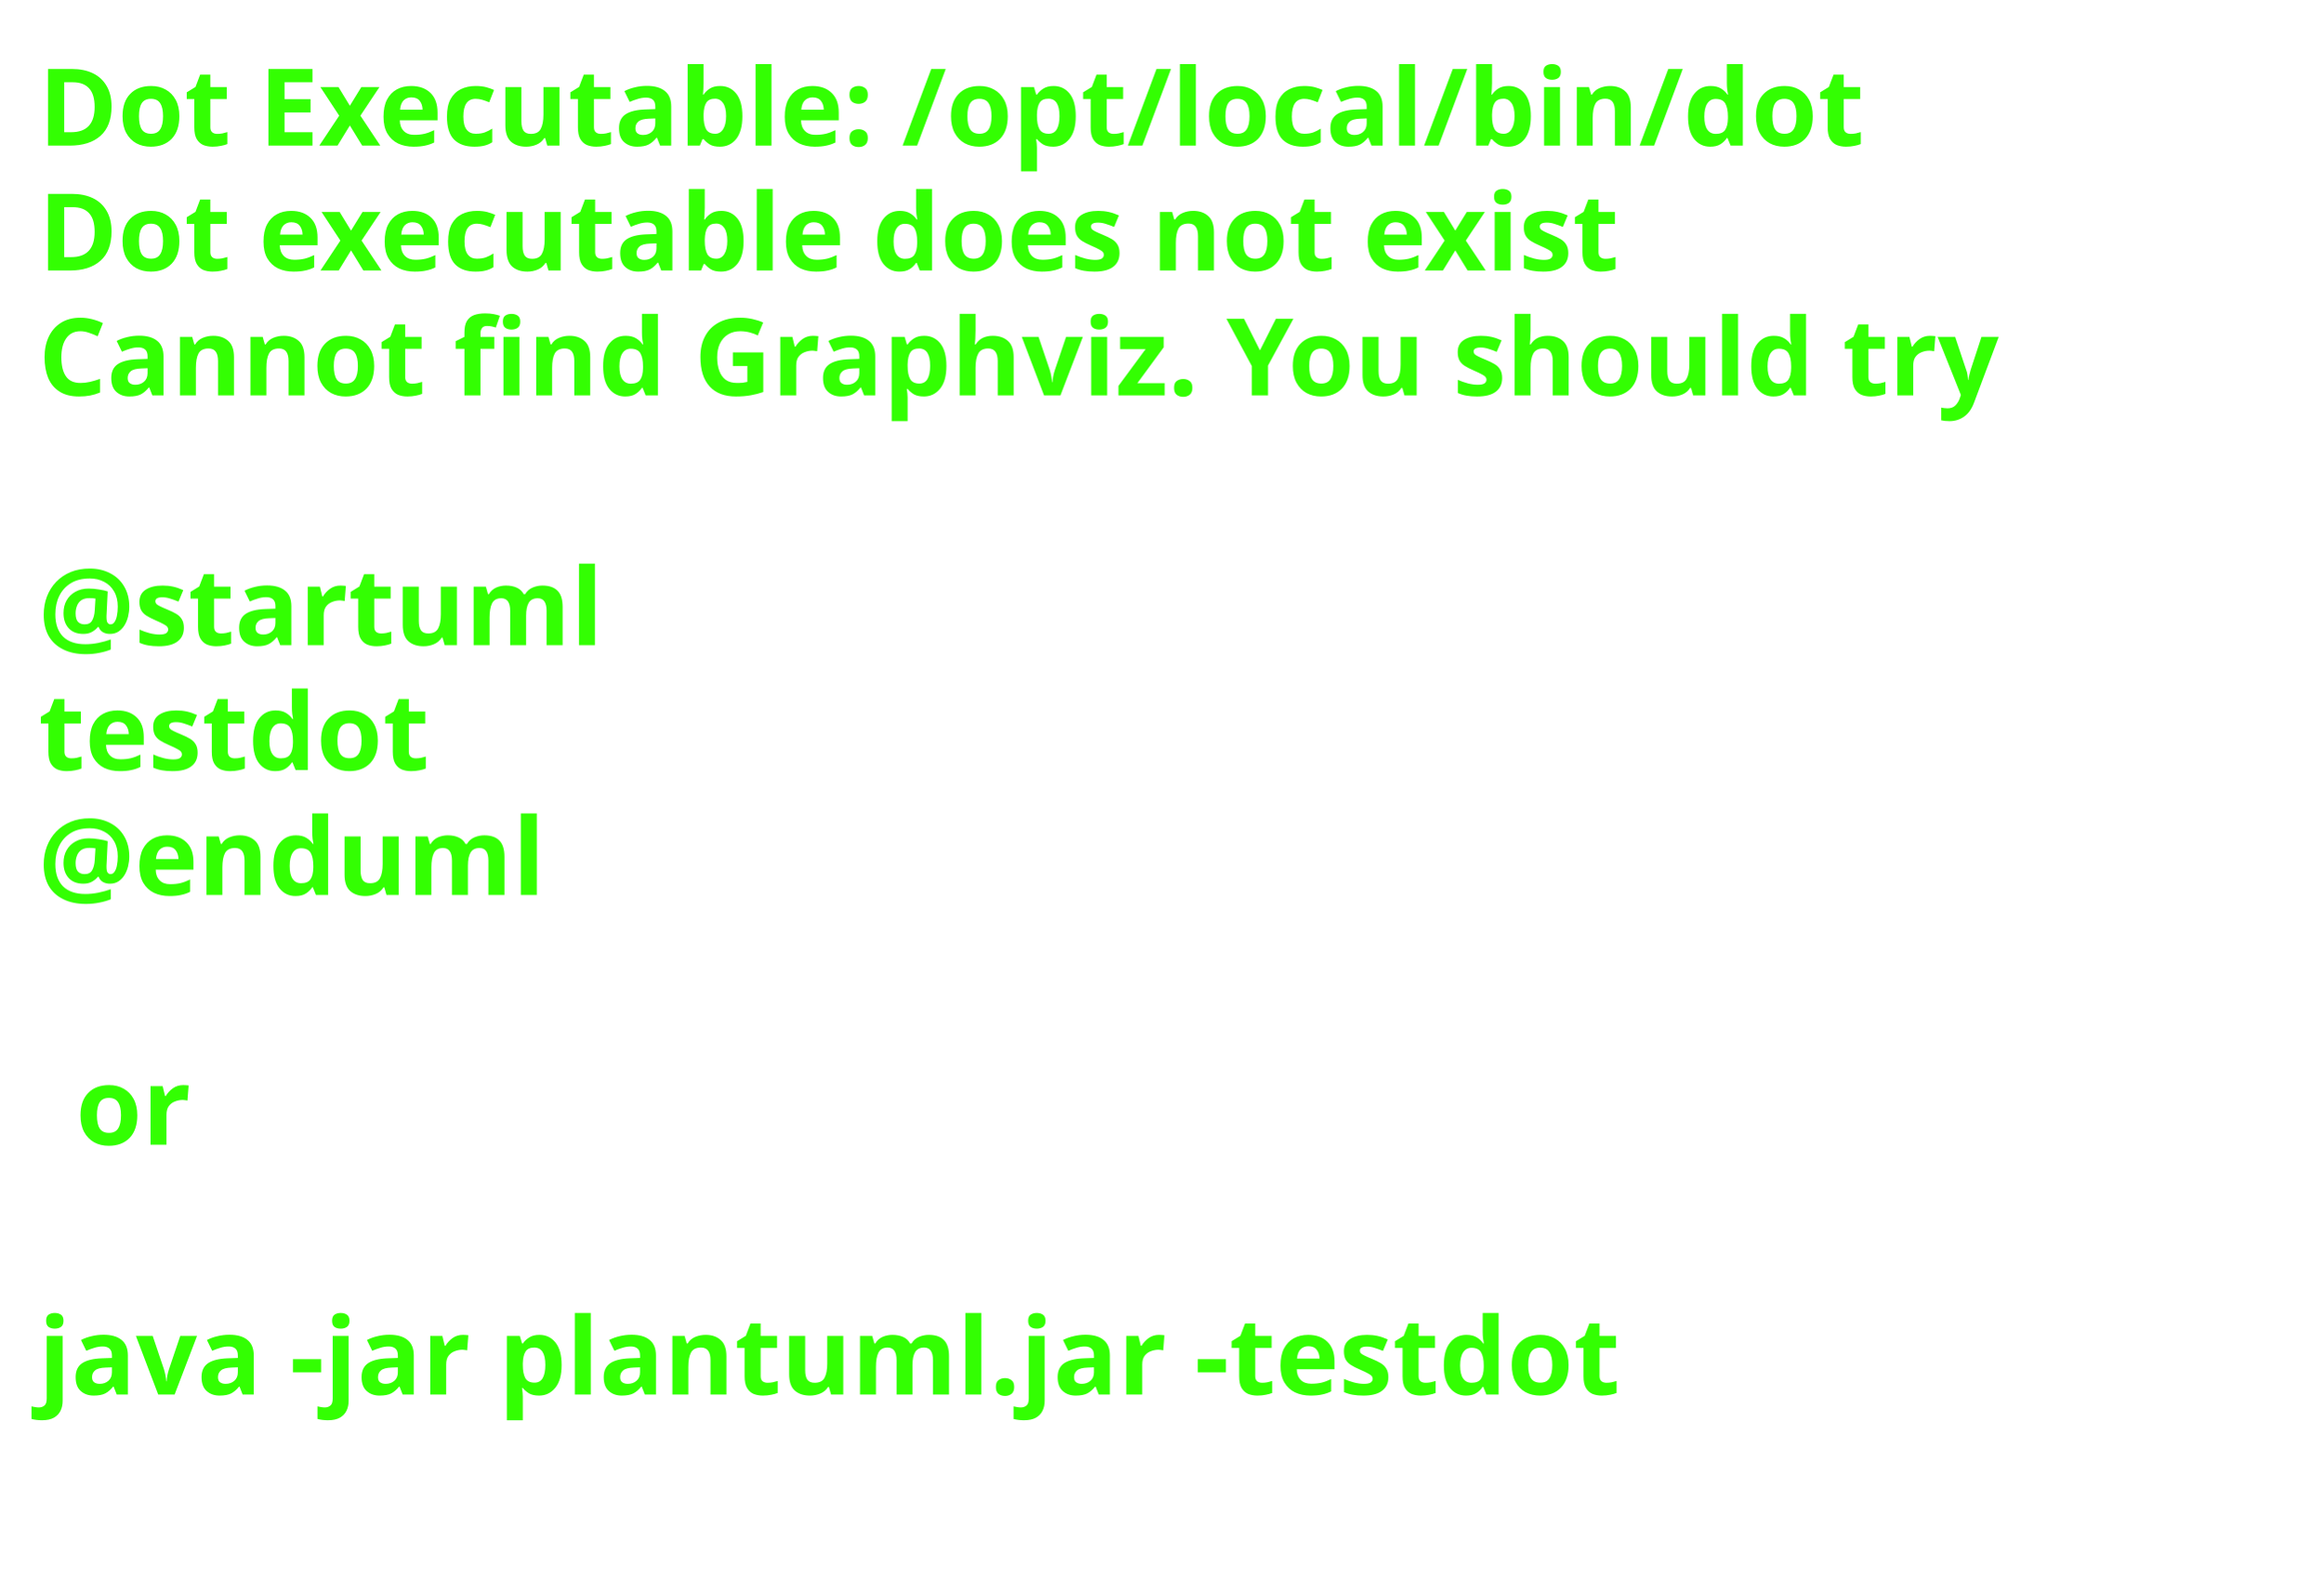
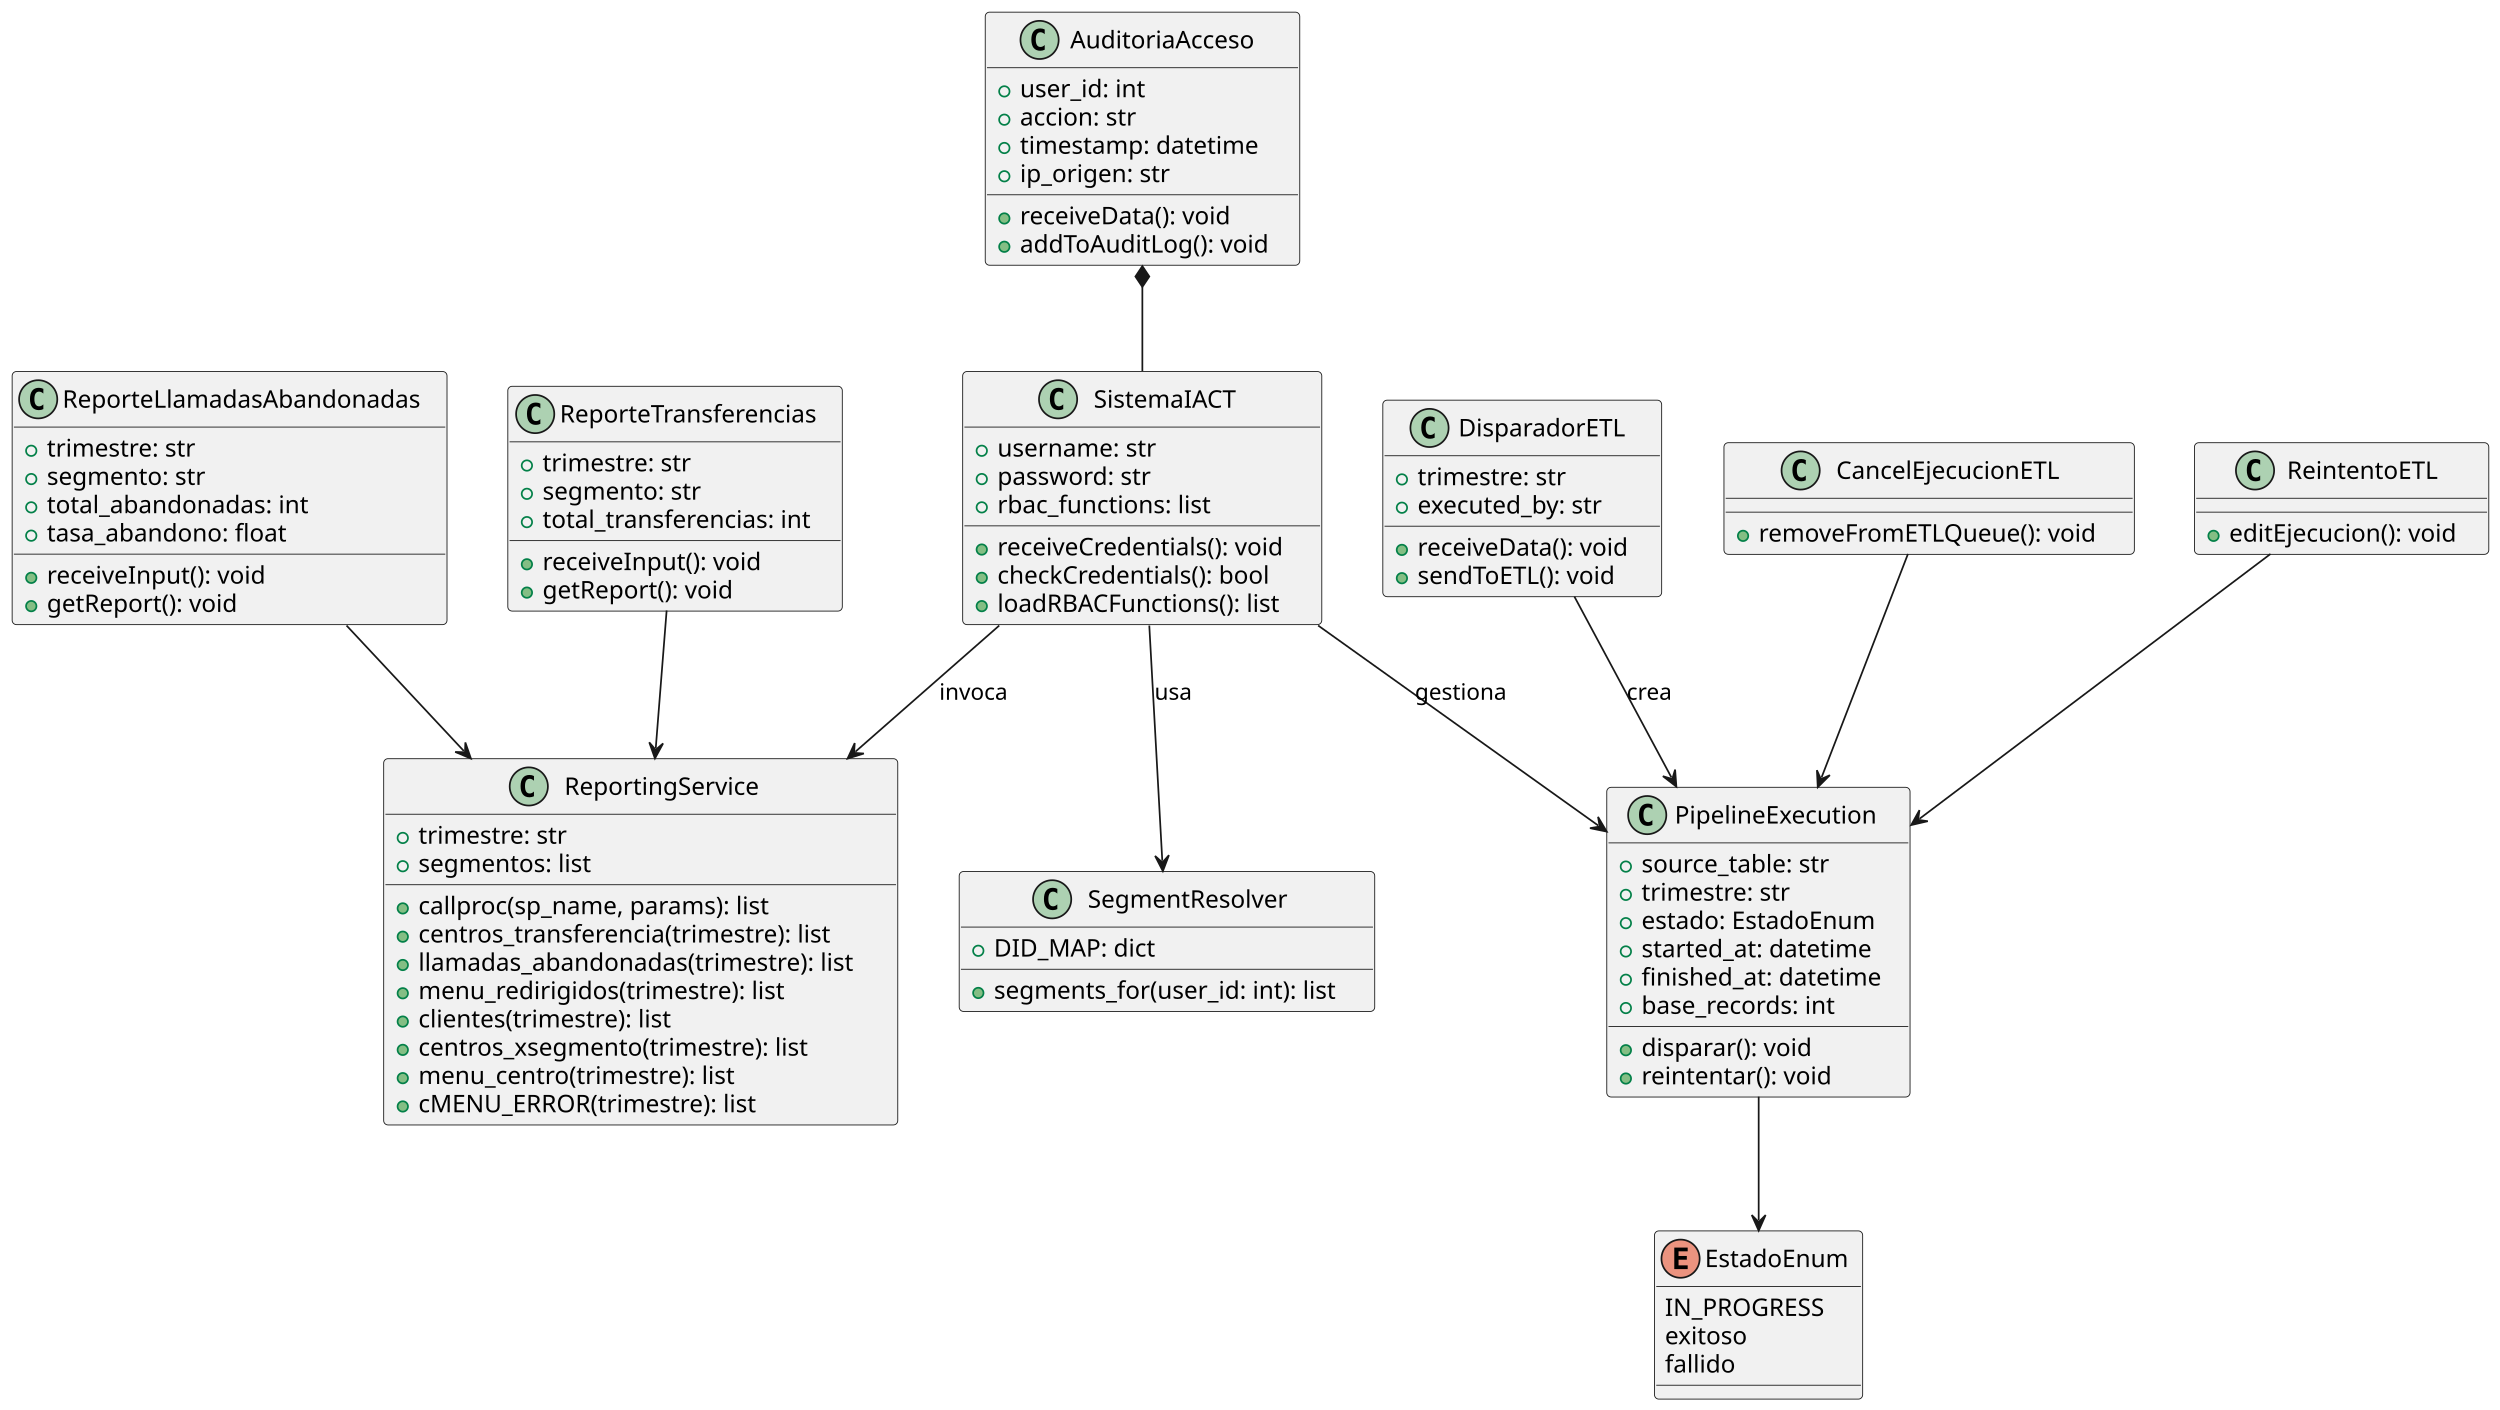
- <svg xmlns="http://www.w3.org/2000/svg" contentStyleType="text/css" height="206px" preserveAspectRatio="none" style="width:303px;height:206px;background:#FFFFFF;" version="1.1" viewBox="0 0 303 206" width="303px" zoomAndPan="magnify">
+ <svg xmlns="http://www.w3.org/2000/svg" contentStyleType="text/css" height="812px" preserveAspectRatio="none" style="width:1440px;height:812px;background:#FFFFFF;" version="1.1" viewBox="0 0 1440 812" width="1440px" zoomAndPan="magnify">
  <defs />
  <g>
-     <text fill="#33FF02" font-family="sans-serif" font-size="14" font-weight="bold" lengthAdjust="spacing" textLength="264.954" x="5" y="19">Dot Executable: /opt/local/bin/dot</text>
-     <text fill="#33FF02" font-family="sans-serif" font-size="14" font-weight="bold" lengthAdjust="spacing" textLength="236.264" x="5" y="35.297">Dot executable does not exist</text>
-     <text fill="#33FF02" font-family="sans-serif" font-size="14" font-weight="bold" lengthAdjust="spacing" textLength="291.587" x="5" y="51.594">Cannot find Graphviz. You should try</text>
-     <text fill="#33FF02" font-family="sans-serif" font-size="14" font-weight="bold" lengthAdjust="spacing" textLength="4.874" x="5" y="67.891"> </text>
-     <text fill="#33FF02" font-family="sans-serif" font-size="14" font-weight="bold" lengthAdjust="spacing" textLength="81.423" x="5" y="84.188">@startuml</text>
-     <text fill="#33FF02" font-family="sans-serif" font-size="14" font-weight="bold" lengthAdjust="spacing" textLength="57.545" x="5" y="100.484">testdot</text>
-     <text fill="#33FF02" font-family="sans-serif" font-size="14" font-weight="bold" lengthAdjust="spacing" textLength="72.837" x="5" y="116.781">@enduml</text>
-     <text fill="#33FF02" font-family="sans-serif" font-size="14" font-weight="bold" lengthAdjust="spacing" textLength="4.874" x="5" y="133.078"> </text>
-     <text fill="#33FF02" font-family="sans-serif" font-size="14" font-weight="bold" lengthAdjust="spacing" textLength="16.523" x="9.874" y="149.375">or</text>
-     <text fill="#33FF02" font-family="sans-serif" font-size="14" font-weight="bold" lengthAdjust="spacing" textLength="4.874" x="5" y="165.672"> </text>
-     <text fill="#33FF02" font-family="sans-serif" font-size="14" font-weight="bold" lengthAdjust="spacing" textLength="234.507" x="5" y="181.969">java -jar plantuml.jar -testdot</text>
-     <text fill="#33FF02" font-family="sans-serif" font-size="14" font-weight="bold" lengthAdjust="spacing" textLength="4.874" x="5" y="198.266"> </text>
+     <g id="elem_SistemaIACT">
+       <rect codeLine="2" fill="#F1F1F1" height="145.781" id="SistemaIACT" rx="2.5" ry="2.5" style="stroke:#181818;stroke-width:0.5;" width="206.845" x="554.5" y="214" />
+       <ellipse cx="609.461" cy="230" fill="#ADD1B2" rx="11" ry="11" style="stroke:#181818;stroke-width:1.0;" />
+       <path d="M612.43,235.641 Q611.852,235.938 611.211,236.078 Q610.57,236.234 609.867,236.234 Q607.367,236.234 606.039,234.594 Q604.727,232.938 604.727,229.812 Q604.727,226.688 606.039,225.031 Q607.367,223.375 609.867,223.375 Q610.57,223.375 611.211,223.531 Q611.867,223.688 612.43,223.984 L612.43,226.703 Q611.805,226.125 611.211,225.859 Q610.617,225.578 609.992,225.578 Q608.648,225.578 607.961,226.656 Q607.273,227.719 607.273,229.812 Q607.273,231.906 607.961,232.984 Q608.648,234.047 609.992,234.047 Q610.617,234.047 611.211,233.781 Q611.805,233.5 612.43,232.922 L612.43,235.641 Z " fill="#000000" />
+       <text fill="#000000" font-family="sans-serif" font-size="14" lengthAdjust="spacing" textLength="88.423" x="629.961" y="234.847">SistemaIACT</text>
+       <line style="stroke:#181818;stroke-width:0.5;" x1="555.5" x2="760.345" y1="246" y2="246" />
+       <ellipse cx="565.5" cy="259.648" fill="none" rx="3" ry="3" style="stroke:#038048;stroke-width:1.0;" />
+       <text fill="#000000" font-family="sans-serif" font-size="14" lengthAdjust="spacing" textLength="97.945" x="574.5" y="262.995">username: str</text>
+       <ellipse cx="565.5" cy="275.945" fill="none" rx="3" ry="3" style="stroke:#038048;stroke-width:1.0;" />
+       <text fill="#000000" font-family="sans-serif" font-size="14" lengthAdjust="spacing" textLength="94.418" x="574.5" y="279.292">password: str</text>
+       <ellipse cx="565.5" cy="292.242" fill="none" rx="3" ry="3" style="stroke:#038048;stroke-width:1.0;" />
+       <text fill="#000000" font-family="sans-serif" font-size="14" lengthAdjust="spacing" textLength="132.132" x="574.5" y="295.589">rbac_functions: list</text>
+       <line style="stroke:#181818;stroke-width:0.5;" x1="555.5" x2="760.345" y1="302.891" y2="302.891" />
+       <ellipse cx="565.5" cy="316.539" fill="#84BE84" rx="3" ry="3" style="stroke:#038048;stroke-width:1.0;" />
+       <text fill="#000000" font-family="sans-serif" font-size="14" lengthAdjust="spacing" textLength="180.845" x="574.5" y="319.886">receiveCredentials(): void</text>
+       <ellipse cx="565.5" cy="332.836" fill="#84BE84" rx="3" ry="3" style="stroke:#038048;stroke-width:1.0;" />
+       <text fill="#000000" font-family="sans-serif" font-size="14" lengthAdjust="spacing" textLength="170.645" x="574.5" y="336.183">checkCredentials(): bool</text>
+       <ellipse cx="565.5" cy="349.133" fill="#84BE84" rx="3" ry="3" style="stroke:#038048;stroke-width:1.0;" />
+       <text fill="#000000" font-family="sans-serif" font-size="14" lengthAdjust="spacing" textLength="176.866" x="574.5" y="352.479">loadRBACFunctions(): list</text>
+     </g>
+     <g id="elem_SegmentResolver">
+       <rect codeLine="11" fill="#F1F1F1" height="80.594" id="SegmentResolver" rx="2.5" ry="2.5" style="stroke:#181818;stroke-width:0.5;" width="239.336" x="552.5" y="502" />
+       <ellipse cx="606.046" cy="518" fill="#ADD1B2" rx="11" ry="11" style="stroke:#181818;stroke-width:1.0;" />
+       <path d="M609.015,523.641 Q608.437,523.938 607.796,524.078 Q607.155,524.234 606.452,524.234 Q603.952,524.234 602.624,522.594 Q601.312,520.938 601.312,517.812 Q601.312,514.688 602.624,513.031 Q603.952,511.375 606.452,511.375 Q607.155,511.375 607.796,511.531 Q608.452,511.688 609.015,511.984 L609.015,514.703 Q608.39,514.125 607.796,513.859 Q607.202,513.578 606.577,513.578 Q605.233,513.578 604.546,514.656 Q603.858,515.719 603.858,517.812 Q603.858,519.906 604.546,520.984 Q605.233,522.047 606.577,522.047 Q607.202,522.047 607.796,521.781 Q608.39,521.5 609.015,520.922 L609.015,523.641 Z " fill="#000000" />
+       <text fill="#000000" font-family="sans-serif" font-size="14" lengthAdjust="spacing" textLength="123.744" x="626.546" y="522.847">SegmentResolver</text>
+       <line style="stroke:#181818;stroke-width:0.5;" x1="553.5" x2="790.836" y1="534" y2="534" />
+       <ellipse cx="563.5" cy="547.648" fill="none" rx="3" ry="3" style="stroke:#038048;stroke-width:1.0;" />
+       <text fill="#000000" font-family="sans-serif" font-size="14" lengthAdjust="spacing" textLength="97.918" x="572.5" y="550.995">DID_MAP: dict</text>
+       <line style="stroke:#181818;stroke-width:0.5;" x1="553.5" x2="790.836" y1="558.297" y2="558.297" />
+       <ellipse cx="563.5" cy="571.945" fill="#84BE84" rx="3" ry="3" style="stroke:#038048;stroke-width:1.0;" />
+       <text fill="#000000" font-family="sans-serif" font-size="14" lengthAdjust="spacing" textLength="213.336" x="572.5" y="575.292">segments_for(user_id: int): list</text>
+     </g>
+     <g id="elem_ReportingService">
+       <rect codeLine="16" fill="#F1F1F1" height="210.969" id="ReportingService" rx="2.5" ry="2.5" style="stroke:#181818;stroke-width:0.5;" width="296.108" x="221" y="437" />
+       <ellipse cx="304.59" cy="453" fill="#ADD1B2" rx="11" ry="11" style="stroke:#181818;stroke-width:1.0;" />
+       <path d="M307.559,458.641 Q306.981,458.938 306.34,459.078 Q305.699,459.234 304.996,459.234 Q302.496,459.234 301.168,457.594 Q299.856,455.938 299.856,452.812 Q299.856,449.688 301.168,448.031 Q302.496,446.375 304.996,446.375 Q305.699,446.375 306.34,446.531 Q306.996,446.688 307.559,446.984 L307.559,449.703 Q306.934,449.125 306.34,448.859 Q305.746,448.578 305.121,448.578 Q303.777,448.578 303.09,449.656 Q302.402,450.719 302.402,452.812 Q302.402,454.906 303.09,455.984 Q303.777,457.047 305.121,457.047 Q305.746,457.047 306.34,456.781 Q306.934,456.5 307.559,455.922 L307.559,458.641 Z " fill="#000000" />
+       <text fill="#000000" font-family="sans-serif" font-size="14" lengthAdjust="spacing" textLength="120.429" x="325.09" y="457.847">ReportingService</text>
+       <line style="stroke:#181818;stroke-width:0.5;" x1="222" x2="516.108" y1="469" y2="469" />
+       <ellipse cx="232" cy="482.648" fill="none" rx="3" ry="3" style="stroke:#038048;stroke-width:1.0;" />
+       <text fill="#000000" font-family="sans-serif" font-size="14" lengthAdjust="spacing" textLength="92.244" x="241" y="485.995">trimestre: str</text>
+       <ellipse cx="232" cy="498.945" fill="none" rx="3" ry="3" style="stroke:#038048;stroke-width:1.0;" />
+       <text fill="#000000" font-family="sans-serif" font-size="14" lengthAdjust="spacing" textLength="106.996" x="241" y="502.292">segmentos: list</text>
+       <line style="stroke:#181818;stroke-width:0.5;" x1="222" x2="516.108" y1="509.594" y2="509.594" />
+       <ellipse cx="232" cy="523.242" fill="#84BE84" rx="3" ry="3" style="stroke:#038048;stroke-width:1.0;" />
+       <text fill="#000000" font-family="sans-serif" font-size="14" lengthAdjust="spacing" textLength="220.131" x="241" y="526.589">callproc(sp_name, params): list</text>
+       <ellipse cx="232" cy="539.539" fill="#84BE84" rx="3" ry="3" style="stroke:#038048;stroke-width:1.0;" />
+       <text fill="#000000" font-family="sans-serif" font-size="14" lengthAdjust="spacing" textLength="257.421" x="241" y="542.886">centros_transferencia(trimestre): list</text>
+       <ellipse cx="232" cy="555.836" fill="#84BE84" rx="3" ry="3" style="stroke:#038048;stroke-width:1.0;" />
+       <text fill="#000000" font-family="sans-serif" font-size="14" lengthAdjust="spacing" textLength="270.108" x="241" y="559.183">llamadas_abandonadas(trimestre): list</text>
+       <ellipse cx="232" cy="572.133" fill="#84BE84" rx="3" ry="3" style="stroke:#038048;stroke-width:1.0;" />
+       <text fill="#000000" font-family="sans-serif" font-size="14" lengthAdjust="spacing" textLength="226.502" x="241" y="575.48">menu_redirigidos(trimestre): list</text>
+       <ellipse cx="232" cy="588.43" fill="#84BE84" rx="3" ry="3" style="stroke:#038048;stroke-width:1.0;" />
+       <text fill="#000000" font-family="sans-serif" font-size="14" lengthAdjust="spacing" textLength="159.551" x="241" y="591.776">clientes(trimestre): list</text>
+       <ellipse cx="232" cy="604.727" fill="#84BE84" rx="3" ry="3" style="stroke:#038048;stroke-width:1.0;" />
+       <text fill="#000000" font-family="sans-serif" font-size="14" lengthAdjust="spacing" textLength="242.737" x="241" y="608.073">centros_xsegmento(trimestre): list</text>
+       <ellipse cx="232" cy="621.023" fill="#84BE84" rx="3" ry="3" style="stroke:#038048;stroke-width:1.0;" />
+       <text fill="#000000" font-family="sans-serif" font-size="14" lengthAdjust="spacing" textLength="197.183" x="241" y="624.37">menu_centro(trimestre): list</text>
+       <ellipse cx="232" cy="637.32" fill="#84BE84" rx="3" ry="3" style="stroke:#038048;stroke-width:1.0;" />
+       <text fill="#000000" font-family="sans-serif" font-size="14" lengthAdjust="spacing" textLength="210.581" x="241" y="640.667">cMENU_ERROR(trimestre): list</text>
+     </g>
+     <g id="elem_PipelineExecution">
+       <rect codeLine="29" fill="#F1F1F1" height="178.375" id="PipelineExecution" rx="2.5" ry="2.5" style="stroke:#181818;stroke-width:0.5;" width="174.682" x="925.5" y="453.5" />
+       <ellipse cx="948.803" cy="469.5" fill="#ADD1B2" rx="11" ry="11" style="stroke:#181818;stroke-width:1.0;" />
+       <path d="M951.772,475.141 Q951.194,475.438 950.553,475.578 Q949.913,475.734 949.21,475.734 Q946.71,475.734 945.382,474.094 Q944.069,472.438 944.069,469.312 Q944.069,466.188 945.382,464.531 Q946.71,462.875 949.21,462.875 Q949.913,462.875 950.553,463.031 Q951.21,463.188 951.772,463.484 L951.772,466.203 Q951.147,465.625 950.553,465.359 Q949.96,465.078 949.335,465.078 Q947.991,465.078 947.303,466.156 Q946.616,467.219 946.616,469.312 Q946.616,471.406 947.303,472.484 Q947.991,473.547 949.335,473.547 Q949.96,473.547 950.553,473.281 Q951.147,473 951.772,472.422 L951.772,475.141 Z " fill="#000000" />
+       <text fill="#000000" font-family="sans-serif" font-size="14" lengthAdjust="spacing" textLength="124.23" x="964.649" y="474.347">PipelineExecution</text>
+       <line style="stroke:#181818;stroke-width:0.5;" x1="926.5" x2="1099.182" y1="485.5" y2="485.5" />
+       <ellipse cx="936.5" cy="499.148" fill="none" rx="3" ry="3" style="stroke:#038048;stroke-width:1.0;" />
+       <text fill="#000000" font-family="sans-serif" font-size="14" lengthAdjust="spacing" textLength="116.963" x="945.5" y="502.495">source_table: str</text>
+       <ellipse cx="936.5" cy="515.445" fill="none" rx="3" ry="3" style="stroke:#038048;stroke-width:1.0;" />
+       <text fill="#000000" font-family="sans-serif" font-size="14" lengthAdjust="spacing" textLength="92.244" x="945.5" y="518.792">trimestre: str</text>
+       <ellipse cx="936.5" cy="531.742" fill="none" rx="3" ry="3" style="stroke:#038048;stroke-width:1.0;" />
+       <text fill="#000000" font-family="sans-serif" font-size="14" lengthAdjust="spacing" textLength="144.484" x="945.5" y="535.089">estado: EstadoEnum</text>
+       <ellipse cx="936.5" cy="548.039" fill="none" rx="3" ry="3" style="stroke:#038048;stroke-width:1.0;" />
+       <text fill="#000000" font-family="sans-serif" font-size="14" lengthAdjust="spacing" textLength="143.541" x="945.5" y="551.386">started_at: datetime</text>
+       <ellipse cx="936.5" cy="564.336" fill="none" rx="3" ry="3" style="stroke:#038048;stroke-width:1.0;" />
+       <text fill="#000000" font-family="sans-serif" font-size="14" lengthAdjust="spacing" textLength="148.682" x="945.5" y="567.683">finished_at: datetime</text>
+       <ellipse cx="936.5" cy="580.633" fill="none" rx="3" ry="3" style="stroke:#038048;stroke-width:1.0;" />
+       <text fill="#000000" font-family="sans-serif" font-size="14" lengthAdjust="spacing" textLength="120.36" x="945.5" y="583.98">base_records: int</text>
+       <line style="stroke:#181818;stroke-width:0.5;" x1="926.5" x2="1099.182" y1="591.281" y2="591.281" />
+       <ellipse cx="936.5" cy="604.93" fill="#84BE84" rx="3" ry="3" style="stroke:#038048;stroke-width:1.0;" />
+       <text fill="#000000" font-family="sans-serif" font-size="14" lengthAdjust="spacing" textLength="107.345" x="945.5" y="608.276">disparar(): void</text>
+       <ellipse cx="936.5" cy="621.227" fill="#84BE84" rx="3" ry="3" style="stroke:#038048;stroke-width:1.0;" />
+       <text fill="#000000" font-family="sans-serif" font-size="14" lengthAdjust="spacing" textLength="119.649" x="945.5" y="624.573">reintentar(): void</text>
+     </g>
+     <g id="elem_DisparadorETL">
+       <rect codeLine="40" fill="#F1F1F1" height="113.188" id="DisparadorETL" rx="2.5" ry="2.5" style="stroke:#181818;stroke-width:0.5;" width="160.613" x="796.5" y="230.5" />
+       <ellipse cx="823.399" cy="246.5" fill="#ADD1B2" rx="11" ry="11" style="stroke:#181818;stroke-width:1.0;" />
+       <path d="M826.368,252.141 Q825.79,252.438 825.149,252.578 Q824.509,252.734 823.806,252.734 Q821.306,252.734 819.978,251.094 Q818.665,249.438 818.665,246.312 Q818.665,243.188 819.978,241.531 Q821.306,239.875 823.806,239.875 Q824.509,239.875 825.149,240.031 Q825.806,240.188 826.368,240.484 L826.368,243.203 Q825.743,242.625 825.149,242.359 Q824.556,242.078 823.931,242.078 Q822.587,242.078 821.899,243.156 Q821.212,244.219 821.212,246.312 Q821.212,248.406 821.899,249.484 Q822.587,250.547 823.931,250.547 Q824.556,250.547 825.149,250.281 Q825.743,250 826.368,249.422 L826.368,252.141 Z " fill="#000000" />
+       <text fill="#000000" font-family="sans-serif" font-size="14" lengthAdjust="spacing" textLength="102.17" x="840.044" y="251.347">DisparadorETL</text>
+       <line style="stroke:#181818;stroke-width:0.5;" x1="797.5" x2="956.113" y1="262.5" y2="262.5" />
+       <ellipse cx="807.5" cy="276.148" fill="none" rx="3" ry="3" style="stroke:#038048;stroke-width:1.0;" />
+       <text fill="#000000" font-family="sans-serif" font-size="14" lengthAdjust="spacing" textLength="92.244" x="816.5" y="279.495">trimestre: str</text>
+       <ellipse cx="807.5" cy="292.445" fill="none" rx="3" ry="3" style="stroke:#038048;stroke-width:1.0;" />
+       <text fill="#000000" font-family="sans-serif" font-size="14" lengthAdjust="spacing" textLength="116.949" x="816.5" y="295.792">executed_by: str</text>
+       <line style="stroke:#181818;stroke-width:0.5;" x1="797.5" x2="956.113" y1="303.094" y2="303.094" />
+       <ellipse cx="807.5" cy="316.742" fill="#84BE84" rx="3" ry="3" style="stroke:#038048;stroke-width:1.0;" />
+       <text fill="#000000" font-family="sans-serif" font-size="14" lengthAdjust="spacing" textLength="134.613" x="816.5" y="320.089">receiveData(): void</text>
+       <ellipse cx="807.5" cy="333.039" fill="#84BE84" rx="3" ry="3" style="stroke:#038048;stroke-width:1.0;" />
+       <text fill="#000000" font-family="sans-serif" font-size="14" lengthAdjust="spacing" textLength="125.699" x="816.5" y="336.386">sendToETL(): void</text>
+     </g>
+     <g id="elem_ReporteLlamadasAbandonadas">
+       <rect codeLine="47" fill="#F1F1F1" height="145.781" id="ReporteLlamadasAbandonadas" rx="2.5" ry="2.5" style="stroke:#181818;stroke-width:0.5;" width="250.477" x="7" y="214" />
+       <ellipse cx="22" cy="230" fill="#ADD1B2" rx="11" ry="11" style="stroke:#181818;stroke-width:1.0;" />
+       <path d="M24.969,235.641 Q24.391,235.938 23.75,236.078 Q23.109,236.234 22.406,236.234 Q19.906,236.234 18.578,234.594 Q17.266,232.938 17.266,229.812 Q17.266,226.688 18.578,225.031 Q19.906,223.375 22.406,223.375 Q23.109,223.375 23.75,223.531 Q24.406,223.688 24.969,223.984 L24.969,226.703 Q24.344,226.125 23.75,225.859 Q23.156,225.578 22.531,225.578 Q21.188,225.578 20.5,226.656 Q19.812,227.719 19.812,229.812 Q19.812,231.906 20.5,232.984 Q21.188,234.047 22.531,234.047 Q23.156,234.047 23.75,233.781 Q24.344,233.5 24.969,232.922 L24.969,235.641 Z " fill="#000000" />
+       <text fill="#000000" font-family="sans-serif" font-size="14" lengthAdjust="spacing" textLength="218.477" x="36" y="234.847">ReporteLlamadasAbandonadas</text>
+       <line style="stroke:#181818;stroke-width:0.5;" x1="8" x2="256.477" y1="246" y2="246" />
+       <ellipse cx="18" cy="259.648" fill="none" rx="3" ry="3" style="stroke:#038048;stroke-width:1.0;" />
+       <text fill="#000000" font-family="sans-serif" font-size="14" lengthAdjust="spacing" textLength="92.244" x="27" y="262.995">trimestre: str</text>
+       <ellipse cx="18" cy="275.945" fill="none" rx="3" ry="3" style="stroke:#038048;stroke-width:1.0;" />
+       <text fill="#000000" font-family="sans-serif" font-size="14" lengthAdjust="spacing" textLength="97.679" x="27" y="279.292">segmento: str</text>
+       <ellipse cx="18" cy="292.242" fill="none" rx="3" ry="3" style="stroke:#038048;stroke-width:1.0;" />
+       <text fill="#000000" font-family="sans-serif" font-size="14" lengthAdjust="spacing" textLength="161.014" x="27" y="295.589">total_abandonadas: int</text>
+       <ellipse cx="18" cy="308.539" fill="none" rx="3" ry="3" style="stroke:#038048;stroke-width:1.0;" />
+       <text fill="#000000" font-family="sans-serif" font-size="14" lengthAdjust="spacing" textLength="147.369" x="27" y="311.886">tasa_abandono: float</text>
+       <line style="stroke:#181818;stroke-width:0.5;" x1="8" x2="256.477" y1="319.188" y2="319.188" />
+       <ellipse cx="18" cy="332.836" fill="#84BE84" rx="3" ry="3" style="stroke:#038048;stroke-width:1.0;" />
+       <text fill="#000000" font-family="sans-serif" font-size="14" lengthAdjust="spacing" textLength="137.436" x="27" y="336.183">receiveInput(): void</text>
+       <ellipse cx="18" cy="349.133" fill="#84BE84" rx="3" ry="3" style="stroke:#038048;stroke-width:1.0;" />
+       <text fill="#000000" font-family="sans-serif" font-size="14" lengthAdjust="spacing" textLength="119.745" x="27" y="352.479">getReport(): void</text>
+     </g>
+     <g id="elem_ReporteTransferencias">
+       <rect codeLine="56" fill="#F1F1F1" height="129.484" id="ReporteTransferencias" rx="2.5" ry="2.5" style="stroke:#181818;stroke-width:0.5;" width="192.667" x="292.5" y="222.5" />
+       <ellipse cx="308.273" cy="238.5" fill="#ADD1B2" rx="11" ry="11" style="stroke:#181818;stroke-width:1.0;" />
+       <path d="M311.242,244.141 Q310.664,244.438 310.023,244.578 Q309.382,244.734 308.679,244.734 Q306.179,244.734 304.851,243.094 Q303.539,241.438 303.539,238.312 Q303.539,235.188 304.851,233.531 Q306.179,231.875 308.679,231.875 Q309.382,231.875 310.023,232.031 Q310.679,232.188 311.242,232.484 L311.242,235.203 Q310.617,234.625 310.023,234.359 Q309.429,234.078 308.804,234.078 Q307.461,234.078 306.773,235.156 Q306.086,236.219 306.086,238.312 Q306.086,240.406 306.773,241.484 Q307.461,242.547 308.804,242.547 Q309.429,242.547 310.023,242.281 Q310.617,242 311.242,241.422 L311.242,244.141 Z " fill="#000000" />
+       <text fill="#000000" font-family="sans-serif" font-size="14" lengthAdjust="spacing" textLength="158.949" x="322.445" y="243.347">ReporteTransferencias</text>
+       <line style="stroke:#181818;stroke-width:0.5;" x1="293.5" x2="484.167" y1="254.5" y2="254.5" />
+       <ellipse cx="303.5" cy="268.148" fill="none" rx="3" ry="3" style="stroke:#038048;stroke-width:1.0;" />
+       <text fill="#000000" font-family="sans-serif" font-size="14" lengthAdjust="spacing" textLength="92.244" x="312.5" y="271.495">trimestre: str</text>
+       <ellipse cx="303.5" cy="284.445" fill="none" rx="3" ry="3" style="stroke:#038048;stroke-width:1.0;" />
+       <text fill="#000000" font-family="sans-serif" font-size="14" lengthAdjust="spacing" textLength="97.679" x="312.5" y="287.792">segmento: str</text>
+       <ellipse cx="303.5" cy="300.742" fill="none" rx="3" ry="3" style="stroke:#038048;stroke-width:1.0;" />
+       <text fill="#000000" font-family="sans-serif" font-size="14" lengthAdjust="spacing" textLength="166.667" x="312.5" y="304.089">total_transferencias: int</text>
+       <line style="stroke:#181818;stroke-width:0.5;" x1="293.5" x2="484.167" y1="311.391" y2="311.391" />
+       <ellipse cx="303.5" cy="325.039" fill="#84BE84" rx="3" ry="3" style="stroke:#038048;stroke-width:1.0;" />
+       <text fill="#000000" font-family="sans-serif" font-size="14" lengthAdjust="spacing" textLength="137.436" x="312.5" y="328.386">receiveInput(): void</text>
+       <ellipse cx="303.5" cy="341.336" fill="#84BE84" rx="3" ry="3" style="stroke:#038048;stroke-width:1.0;" />
+       <text fill="#000000" font-family="sans-serif" font-size="14" lengthAdjust="spacing" textLength="119.745" x="312.5" y="344.683">getReport(): void</text>
+     </g>
+     <g id="elem_AuditoriaAcceso">
+       <rect codeLine="64" fill="#F1F1F1" height="145.781" id="AuditoriaAcceso" rx="2.5" ry="2.5" style="stroke:#181818;stroke-width:0.5;" width="181.155" x="567.5" y="7" />
+       <ellipse cx="598.792" cy="23" fill="#ADD1B2" rx="11" ry="11" style="stroke:#181818;stroke-width:1.0;" />
+       <path d="M601.761,28.641 Q601.183,28.938 600.542,29.078 Q599.902,29.234 599.198,29.234 Q596.698,29.234 595.37,27.594 Q594.058,25.938 594.058,22.812 Q594.058,19.688 595.37,18.031 Q596.698,16.375 599.198,16.375 Q599.902,16.375 600.542,16.531 Q601.198,16.688 601.761,16.984 L601.761,19.703 Q601.136,19.125 600.542,18.859 Q599.948,18.578 599.323,18.578 Q597.98,18.578 597.292,19.656 Q596.605,20.719 596.605,22.812 Q596.605,24.906 597.292,25.984 Q597.98,27.047 599.323,27.047 Q599.948,27.047 600.542,26.781 Q601.136,26.5 601.761,25.922 L601.761,28.641 Z " fill="#000000" />
+       <text fill="#000000" font-family="sans-serif" font-size="14" lengthAdjust="spacing" textLength="112.95" x="616.413" y="27.847">AuditoriaAcceso</text>
+       <line style="stroke:#181818;stroke-width:0.5;" x1="568.5" x2="747.655" y1="39" y2="39" />
+       <ellipse cx="578.5" cy="52.648" fill="none" rx="3" ry="3" style="stroke:#038048;stroke-width:1.0;" />
+       <text fill="#000000" font-family="sans-serif" font-size="14" lengthAdjust="spacing" textLength="77.731" x="587.5" y="55.995">user_id: int</text>
+       <ellipse cx="578.5" cy="68.945" fill="none" rx="3" ry="3" style="stroke:#038048;stroke-width:1.0;" />
+       <text fill="#000000" font-family="sans-serif" font-size="14" lengthAdjust="spacing" textLength="73.008" x="587.5" y="72.292">accion: str</text>
+       <ellipse cx="578.5" cy="85.242" fill="none" rx="3" ry="3" style="stroke:#038048;stroke-width:1.0;" />
+       <text fill="#000000" font-family="sans-serif" font-size="14" lengthAdjust="spacing" textLength="147.882" x="587.5" y="88.589">timestamp: datetime</text>
+       <ellipse cx="578.5" cy="101.539" fill="none" rx="3" ry="3" style="stroke:#038048;stroke-width:1.0;" />
+       <text fill="#000000" font-family="sans-serif" font-size="14" lengthAdjust="spacing" textLength="92.066" x="587.5" y="104.886">ip_origen: str</text>
+       <line style="stroke:#181818;stroke-width:0.5;" x1="568.5" x2="747.655" y1="112.188" y2="112.188" />
+       <ellipse cx="578.5" cy="125.836" fill="#84BE84" rx="3" ry="3" style="stroke:#038048;stroke-width:1.0;" />
+       <text fill="#000000" font-family="sans-serif" font-size="14" lengthAdjust="spacing" textLength="134.613" x="587.5" y="129.183">receiveData(): void</text>
+       <ellipse cx="578.5" cy="142.133" fill="#84BE84" rx="3" ry="3" style="stroke:#038048;stroke-width:1.0;" />
+       <text fill="#000000" font-family="sans-serif" font-size="14" lengthAdjust="spacing" textLength="155.155" x="587.5" y="145.48">addToAuditLog(): void</text>
+     </g>
+     <g id="elem_CancelEjecucionETL">
+       <rect codeLine="73" fill="#F1F1F1" height="64.297" id="CancelEjecucionETL" rx="2.5" ry="2.5" style="stroke:#181818;stroke-width:0.5;" width="236.39" x="993" y="255" />
+       <ellipse cx="1037.169" cy="271" fill="#ADD1B2" rx="11" ry="11" style="stroke:#181818;stroke-width:1.0;" />
+       <path d="M1040.138,276.641 Q1039.56,276.938 1038.919,277.078 Q1038.278,277.234 1037.575,277.234 Q1035.075,277.234 1033.747,275.594 Q1032.435,273.938 1032.435,270.812 Q1032.435,267.688 1033.747,266.031 Q1035.075,264.375 1037.575,264.375 Q1038.278,264.375 1038.919,264.531 Q1039.575,264.688 1040.138,264.984 L1040.138,267.703 Q1039.513,267.125 1038.919,266.859 Q1038.325,266.578 1037.7,266.578 Q1036.357,266.578 1035.669,267.656 Q1034.982,268.719 1034.982,270.812 Q1034.982,272.906 1035.669,273.984 Q1036.357,275.047 1037.7,275.047 Q1038.325,275.047 1038.919,274.781 Q1039.513,274.5 1040.138,273.922 L1040.138,276.641 Z " fill="#000000" />
+       <text fill="#000000" font-family="sans-serif" font-size="14" lengthAdjust="spacing" textLength="139.569" x="1057.651" y="275.847">CancelEjecucionETL</text>
+       <line style="stroke:#181818;stroke-width:0.5;" x1="994" x2="1228.39" y1="287" y2="287" />
+       <line style="stroke:#181818;stroke-width:0.5;" x1="994" x2="1228.39" y1="295" y2="295" />
+       <ellipse cx="1004" cy="308.648" fill="#84BE84" rx="3" ry="3" style="stroke:#038048;stroke-width:1.0;" />
+       <text fill="#000000" font-family="sans-serif" font-size="14" lengthAdjust="spacing" textLength="210.39" x="1013" y="311.995">removeFromETLQueue(): void</text>
+     </g>
+     <g id="elem_ReintentoETL">
+       <rect codeLine="77" fill="#F1F1F1" height="64.297" id="ReintentoETL" rx="2.5" ry="2.5" style="stroke:#181818;stroke-width:0.5;" width="169.541" x="1264" y="255" />
+       <ellipse cx="1298.895" cy="271" fill="#ADD1B2" rx="11" ry="11" style="stroke:#181818;stroke-width:1.0;" />
+       <path d="M1301.863,276.641 Q1301.285,276.938 1300.645,277.078 Q1300.004,277.234 1299.301,277.234 Q1296.801,277.234 1295.473,275.594 Q1294.16,273.938 1294.16,270.812 Q1294.16,267.688 1295.473,266.031 Q1296.801,264.375 1299.301,264.375 Q1300.004,264.375 1300.645,264.531 Q1301.301,264.688 1301.863,264.984 L1301.863,267.703 Q1301.238,267.125 1300.645,266.859 Q1300.051,266.578 1299.426,266.578 Q1298.082,266.578 1297.395,267.656 Q1296.707,268.719 1296.707,270.812 Q1296.707,272.906 1297.395,273.984 Q1298.082,275.047 1299.426,275.047 Q1300.051,275.047 1300.645,274.781 Q1301.238,274.5 1301.863,273.922 L1301.863,276.641 Z " fill="#000000" />
+       <text fill="#000000" font-family="sans-serif" font-size="14" lengthAdjust="spacing" textLength="93.331" x="1317.315" y="275.847">ReintentoETL</text>
+       <line style="stroke:#181818;stroke-width:0.5;" x1="1265" x2="1432.541" y1="287" y2="287" />
+       <line style="stroke:#181818;stroke-width:0.5;" x1="1265" x2="1432.541" y1="295" y2="295" />
+       <ellipse cx="1275" cy="308.648" fill="#84BE84" rx="3" ry="3" style="stroke:#038048;stroke-width:1.0;" />
+       <text fill="#000000" font-family="sans-serif" font-size="14" lengthAdjust="spacing" textLength="143.541" x="1284" y="311.995">editEjecucion(): void</text>
+     </g>
+     <g id="elem_EstadoEnum">
+       <rect codeLine="81" fill="#F1F1F1" height="96.891" id="EstadoEnum" rx="2.5" ry="2.5" style="stroke:#181818;stroke-width:0.5;" width="119.89" x="953" y="709" />
+       <ellipse cx="968" cy="725" fill="#EB937F" rx="11" ry="11" style="stroke:#181818;stroke-width:1.0;" />
+       <path d="M972.109,731 L964.391,731 L964.391,718.609 L972.109,718.609 L972.109,720.766 L966.844,720.766 L966.844,723.438 L971.609,723.438 L971.609,725.594 L966.844,725.594 L966.844,728.844 L972.109,728.844 L972.109,731 Z " fill="#000000" />
+       <text fill="#000000" font-family="sans-serif" font-size="14" lengthAdjust="spacing" textLength="87.89" x="982" y="729.847">EstadoEnum</text>
+       <line style="stroke:#181818;stroke-width:0.5;" x1="954" x2="1071.89" y1="741" y2="741" />
+       <text fill="#000000" font-family="sans-serif" font-size="14" lengthAdjust="spacing" textLength="97.986" x="959" y="757.995">IN_PROGRESS</text>
+       <text fill="#000000" font-family="sans-serif" font-size="14" lengthAdjust="spacing" textLength="50.702" x="959" y="774.292">exitoso</text>
+       <text fill="#000000" font-family="sans-serif" font-size="14" lengthAdjust="spacing" textLength="42.629" x="959" y="790.589">fallido</text>
+       <line style="stroke:#181818;stroke-width:0.5;" x1="954" x2="1071.89" y1="797.891" y2="797.891" />
+     </g>
+     <g id="link_SistemaIACT_SegmentResolver">
+       <path codeLine="87" d="M661.99,360.3 C664.53,406.26 667.389,457.999 669.479,495.789 " fill="none" id="SistemaIACT-to-SegmentResolver" style="stroke:#181818;stroke-width:1.0;" />
+       <polygon fill="#181818" points="669.81,501.78,673.307,492.573,669.534,496.788,665.319,493.015,669.81,501.78" style="stroke:#181818;stroke-width:1.0;" />
+       <text fill="#000000" font-family="sans-serif" font-size="13" lengthAdjust="spacing" textLength="22.979" x="665" y="403.067">usa</text>
+     </g>
+     <g id="link_SistemaIACT_ReportingService">
+       <path codeLine="88" d="M575.57,360.3 C548.38,384.16 522.071,407.234 492.701,432.994 " fill="none" id="SistemaIACT-to-ReportingService" style="stroke:#181818;stroke-width:1.0;" />
+       <polygon fill="#181818" points="488.19,436.95,497.594,434.023,491.949,433.653,492.319,428.008,488.19,436.95" style="stroke:#181818;stroke-width:1.0;" />
+       <text fill="#000000" font-family="sans-serif" font-size="13" lengthAdjust="spacing" textLength="42.612" x="541" y="403.067">invoca</text>
+     </g>
+     <g id="link_SistemaIACT_PipelineExecution">
+       <path codeLine="89" d="M759.25,360.3 C811.72,397.77 870.267,439.583 920.587,475.513 " fill="none" id="SistemaIACT-to-PipelineExecution" style="stroke:#181818;stroke-width:1.0;" />
+       <polygon fill="#181818" points="925.47,479,920.47,470.515,921.401,476.094,915.821,477.025,925.47,479" style="stroke:#181818;stroke-width:1.0;" />
+       <text fill="#000000" font-family="sans-serif" font-size="13" lengthAdjust="spacing" textLength="55.891" x="815" y="403.067">gestiona</text>
+     </g>
+     <g id="link_DisparadorETL_PipelineExecution">
+       <path codeLine="90" d="M906.85,343.63 C924.05,375.7 943.233,411.453 962.753,447.833 " fill="none" id="DisparadorETL-to-PipelineExecution" style="stroke:#181818;stroke-width:1.0;" />
+       <polygon fill="#181818" points="965.59,453.12,964.86,443.298,963.226,448.714,957.81,447.081,965.59,453.12" style="stroke:#181818;stroke-width:1.0;" />
+       <text fill="#000000" font-family="sans-serif" font-size="13" lengthAdjust="spacing" textLength="28.456" x="937" y="403.067">crea</text>
+     </g>
+     <g id="link_ReporteLlamadasAbandonadas_ReportingService">
+       <path codeLine="91" d="M199.6,360.3 C221.9,384.16 243.072,406.808 267.162,432.568 " fill="none" id="ReporteLlamadasAbandonadas-to-ReportingService" style="stroke:#181818;stroke-width:1.0;" />
+       <polygon fill="#181818" points="271.26,436.95,268.034,427.644,267.845,433.298,262.191,433.109,271.26,436.95" style="stroke:#181818;stroke-width:1.0;" />
+     </g>
+     <g id="link_ReporteTransferencias_ReportingService">
+       <path codeLine="92" d="M383.98,351.64 C381.94,377.45 380.014,401.979 377.724,430.889 " fill="none" id="ReporteTransferencias-to-ReportingService" style="stroke:#181818;stroke-width:1.0;" />
+       <polygon fill="#181818" points="377.25,436.87,381.948,428.214,377.645,431.886,373.973,427.582,377.25,436.87" style="stroke:#181818;stroke-width:1.0;" />
+     </g>
+     <g id="link_AuditoriaAcceso_SistemaIACT">
+       <path codeLine="93" d="M658,165.28 C658,184.87 658,194.09 658,213.69 " fill="none" id="AuditoriaAcceso-backto-SistemaIACT" style="stroke:#181818;stroke-width:1.0;" />
+       <polygon fill="#181818" points="658,153.28,654,159.28,658,165.28,662,159.28,658,153.28" style="stroke:#181818;stroke-width:1.0;" />
+     </g>
+     <g id="link_ReintentoETL_PipelineExecution">
+       <path codeLine="94" d="M1307.8,319.08 C1256.54,357.76 1172.43,421.216 1105.62,471.626 " fill="none" id="ReintentoETL-to-PipelineExecution" style="stroke:#181818;stroke-width:1.0;" />
+       <polygon fill="#181818" points="1100.83,475.24,1110.424,473.012,1104.821,472.228,1105.605,466.626,1100.83,475.24" style="stroke:#181818;stroke-width:1.0;" />
+     </g>
+     <g id="link_CancelEjecucionETL_PipelineExecution">
+       <path codeLine="95" d="M1098.98,319.08 C1086.1,352.4 1067.234,401.204 1049.194,447.864 " fill="none" id="CancelEjecucionETL-to-PipelineExecution" style="stroke:#181818;stroke-width:1.0;" />
+       <polygon fill="#181818" points="1047.03,453.46,1054.006,446.508,1048.833,448.796,1046.545,443.623,1047.03,453.46" style="stroke:#181818;stroke-width:1.0;" />
+     </g>
+     <g id="link_PipelineExecution_EstadoEnum">
+       <path codeLine="96" d="M1013,631.67 C1013,658.11 1013,680.1 1013,702.86 " fill="none" id="PipelineExecution-to-EstadoEnum" style="stroke:#181818;stroke-width:1.0;" />
+       <polygon fill="#181818" points="1013,708.86,1017,699.86,1013,703.86,1009,699.86,1013,708.86" style="stroke:#181818;stroke-width:1.0;" />
+     </g>
  </g>
</svg>
